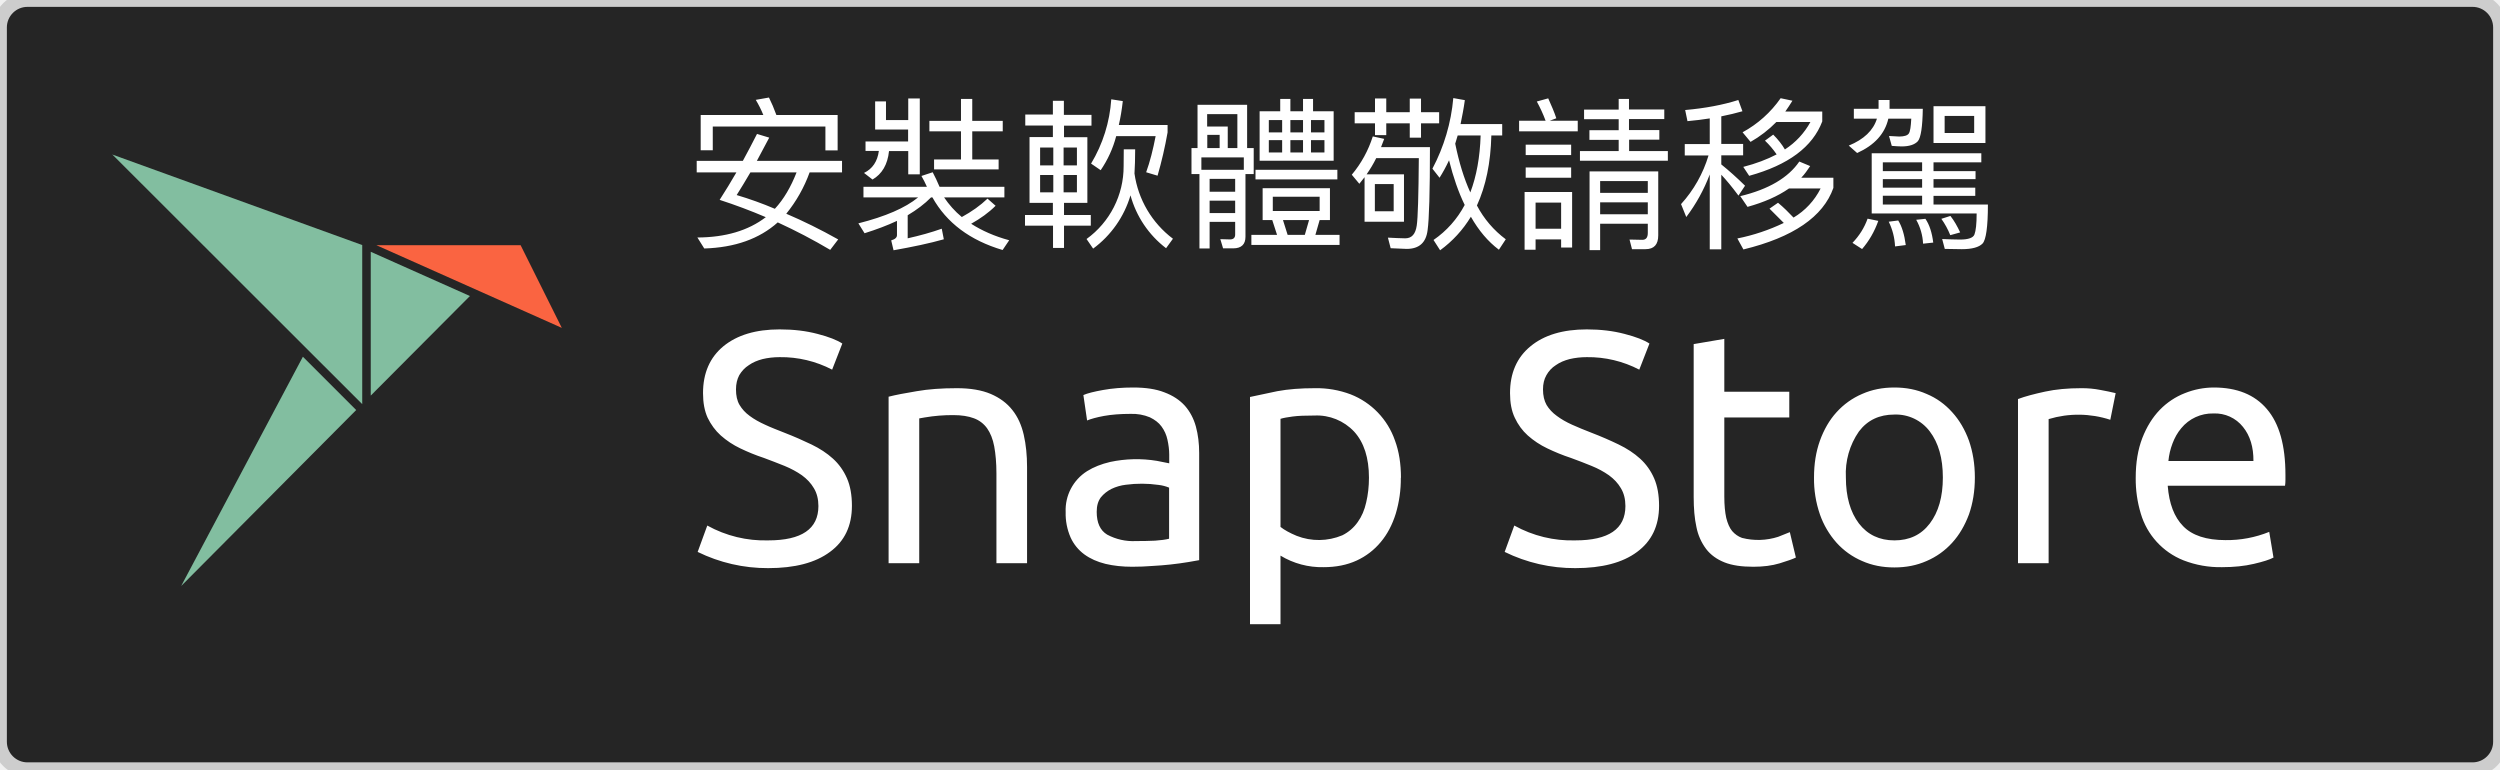
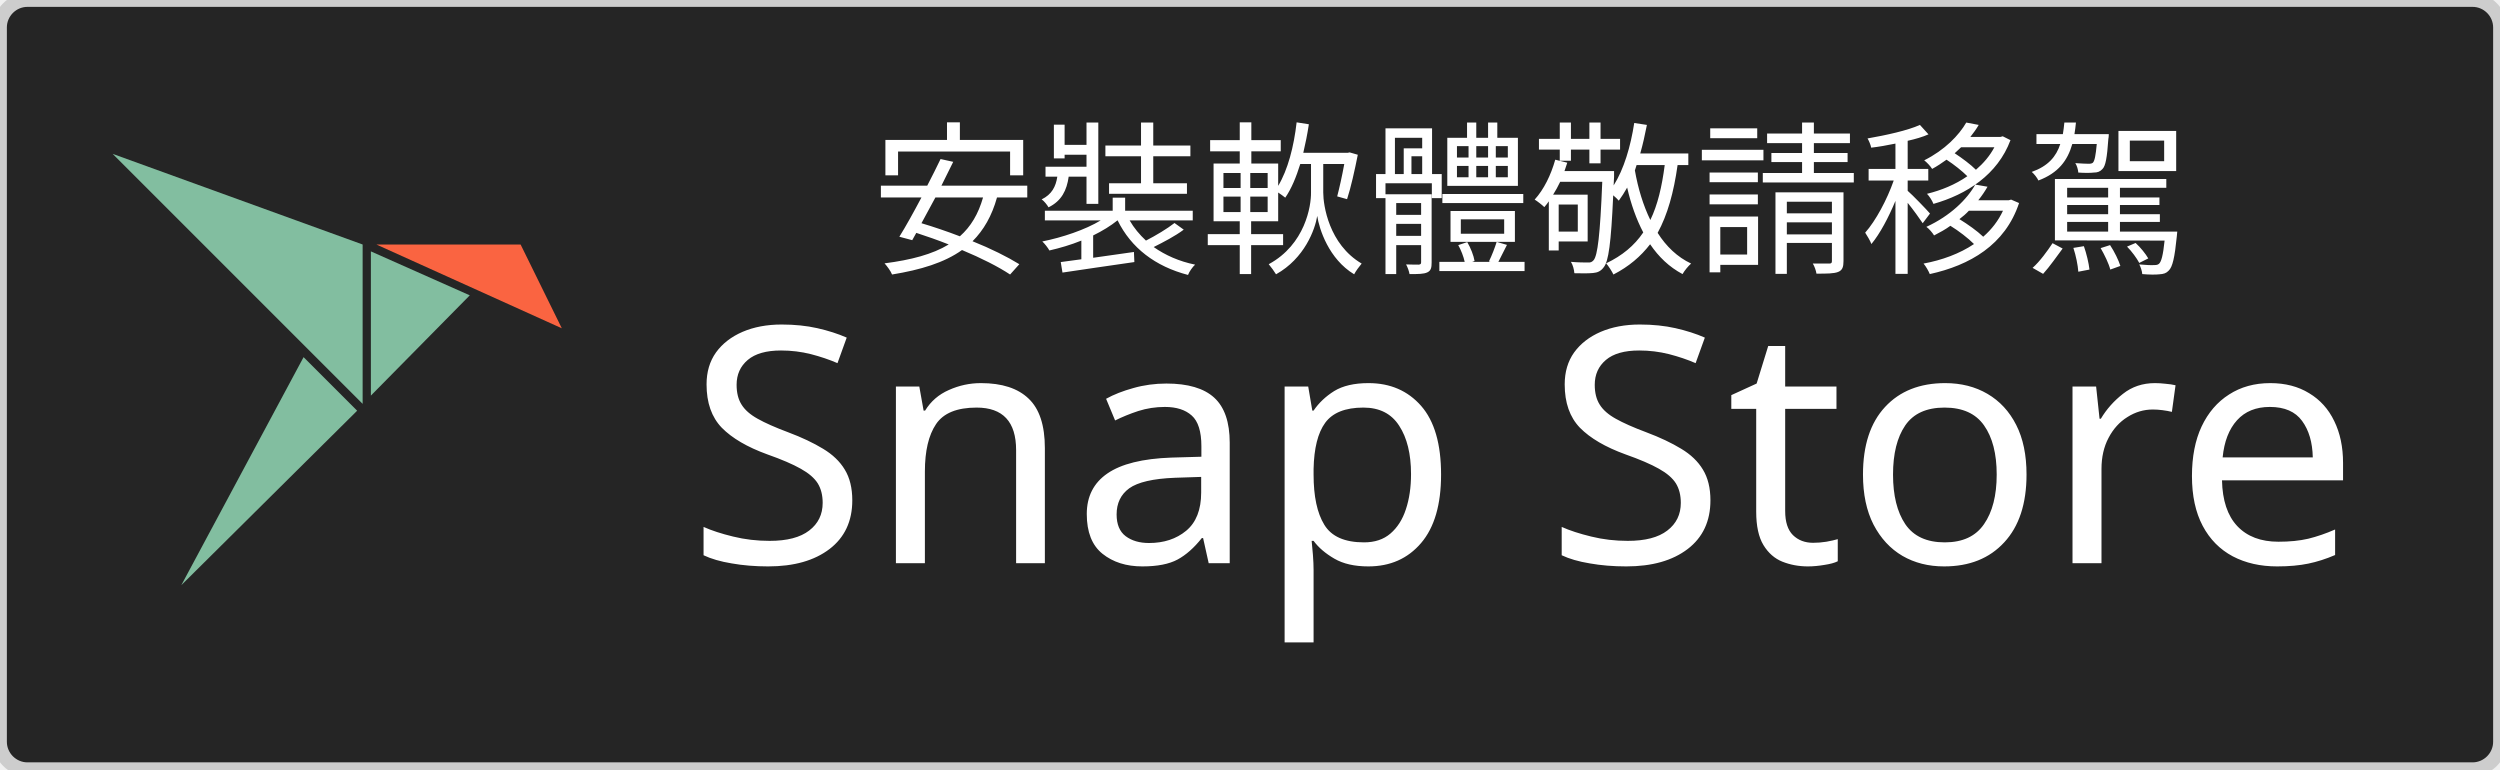
- <svg xmlns="http://www.w3.org/2000/svg" width="182" height="56">
-   <g fill="none" fill-rule="evenodd">
-     <rect stroke="#CDCDCD" fill="#252525" width="182" height="56" rx="2" />
-     <g fill-rule="nonzero">
-       <path d="M26.99 28.8V18.33l7.22 3.22-7.22 7.25zM13.2 42.64l8.85-16.67 3.88 3.88-12.73 12.8zm-5.05-31.4l18.22 6.6v11.58L8.16 11.23z" fill="#82BEA0" />
-       <path fill="#FA6441" d="M37.9 17.85H27.4l13.5 6.02z" />
+ <svg xmlns="http://www.w3.org/2000/svg" version="1.1" id="Layer_1" x="0px" y="0px" viewBox="0 0 182 56" style="enable-background:new 0 0 182 56;" xml:space="preserve">
+   <style type="text/css">
+ 		.st0 {
+ 			fill-rule: evenodd;
+ 			clip-rule: evenodd;
+ 			fill: #252525;
+ 			stroke: #CDCDCD;
+ 		}
+ 
+ 		.st1 {
+ 			fill: #82BEA0;
+ 		}
+ 
+ 		.st2 {
+ 			fill: #FA6441;
+ 		}
+ 
+ 		.st3 {
+ 			fill: #FFFFFF;
+ 		}
+ 
+ 		.st4 {
+ 			font-family: 'PingFangSC-Regular-GBpc-EUC-H';
+ 		}
+ 
+ 		.st5 {
+ 			font-size: 12px;
+ 			font-weight: 500;
+ 		}
+ 
+ 		.st6 {
+ 			font-family: 'Ubuntu';
+ 		}
+ 
+ 		.st7 {
+ 			font-size: 24px;
+ 			font-weight: 500;
+ 		}
+ 	</style>
+   <g id="g17">
+     <g id="Black-badge">
+       <path id="Rectangle-path" class="st0" d="M2,0h178c1.1,0,2,0.9,2,2v52c0,1.1-0.9,2-2,2H2c-1.1,0-2-0.9-2-2V2C0,0.9,0.9,0,2,0z" />
+       <g id="logo" transform="translate(8, 11)">
+         <path id="body" class="st1" d="M19,17.8V7.3l7.2,3.2L19,17.8z M5.2,31.6L14.1,15l3.9,3.9L5.2,31.6z M0.2,0.2l18.2,6.6v11.6     L0.2,0.2z" />
+         <polygon id="head" class="st2" points="29.9,6.8 19.4,6.8 32.9,12.9    " />
+       </g>
+       <text transform="translate(50,19)" class="st3 st4 st5" id="text12">
+ 				安裝軟體敬請移駕
+ 			</text>
+       <text transform="matrix(1 0 0 1 50 41)" class="st3 st6 st7" id="text14">Snap Store</text>
    </g>
-     <path d="M60.98 8.37v2.58h-.89V9.21h-8.2v1.73h-.88V8.37h4.56a7.9 7.9 0 00-.55-1.1l.96-.17c.19.38.37.8.54 1.27h4.46zm-10.26 3.34h3.36c.36-.66.7-1.31 1.03-1.96l.89.27-.9 1.69h6.2v.84h-2.36a10.36 10.36 0 01-1.7 3.01c1.24.53 2.5 1.15 3.78 1.87l-.58.76a41.5 41.5 0 00-3.82-2c-1.34 1.2-3.12 1.83-5.35 1.9l-.5-.8c2.04-.01 3.7-.5 4.98-1.48a39.7 39.7 0 00-3.36-1.26c.43-.67.84-1.34 1.22-2h-2.89v-.84zm3.91.84c-.36.62-.7 1.17-1 1.65a26 26 0 012.78 1c.65-.7 1.17-1.6 1.58-2.65h-3.36zm8.23 1.05h4.62a8.1 8.1 0 00-.4-.79l.82-.27c.17.32.34.68.5 1.06h4.72v.77h-4.39c.36.53.78 1.01 1.29 1.43.73-.4 1.35-.84 1.87-1.34l.59.52c-.5.5-1.1.93-1.78 1.31.78.5 1.7.91 2.77 1.2l-.48.71c-2.37-.7-4.08-1.98-5.11-3.83h-.1c-.46.47-1.03.9-1.7 1.3v1.68c.89-.2 1.72-.43 2.48-.7l.15.77c-1.02.29-2.25.55-3.66.8l-.17-.72c.28-.08.42-.21.42-.38v-1.04c-.7.33-1.5.63-2.36.9l-.45-.72c1.97-.5 3.41-1.12 4.35-1.89h-3.98v-.77zm.84-6.22h.8v1.36h1.62V7.17h.84v5.52h-.84V11h-1.4c-.1.98-.51 1.67-1.2 2.07l-.62-.48c.62-.3.98-.84 1.08-1.6h-.97v-.69h3.1v-.87h-2.4V7.38zm3.96 1.42h2.3V7.2h.82v1.6H73v.76h-2.22v2.05h1.92v.72H68v-.72h1.96V9.56h-2.3V8.8zm7.29 1.18h1.7v-.84h-2.01v-.8h2.01V7.34h.8v1.02h2.01v.79h-2v.84h1.7v4.78h-1.7v.88h1.95v.78h-1.95v1.62h-.8v-1.62h-2.04v-.78h2.03v-.88h-1.7V9.98zM78.4 14v-1.26h-.97V14h.97zm-1.72 0v-1.26h-.96V14h.96zm-.96-1.96h.96v-1.3h-.96v1.3zm1.71-1.3v1.3h.97v-1.3h-.97zm3.83-.83a7.97 7.97 0 01-1.13 2.48l-.7-.48a10.4 10.4 0 001.47-4.68l.84.13c-.07.63-.17 1.22-.29 1.74H85v.54c-.19 1.07-.43 2.12-.73 3.15l-.83-.25c.28-.77.5-1.65.69-2.63h-2.87zm1.38.96c0 .7-.02 1.28-.05 1.76a7.2 7.2 0 002.8 4.75l-.5.69a7.25 7.25 0 01-2.59-3.85 7.44 7.44 0 01-2.72 3.88l-.48-.7a6.51 6.51 0 002.7-5.3l.01-1.23h.83zM91.7 8.1h1.5v-.9h.74v.9h.92v-.9h.73v.9h1.5v3.6H91.7V8.1zm4.72 3v-.9h-.98v.9h.98zm-1.56 0v-.9h-.92v.9h.92zm-1.52 0v-.9h-.97v.9h.97zm-.97-1.46h.97v-.9h-.97v.9zm1.57-.9v.9h.92v-.9h-.92zm1.5 0v.9h.98v-.9h-.98zm-4.04 3.62h5.96v.7H91.4v-.7zm.52 1.34h4.9v2.32h-.75l-.31 1.08h1.76v.73H91.1v-.73h1.87l-.35-1.08h-.7V13.7zm1.82 3.4h1.25l.31-1.08h-1.9l.34 1.08zm2.33-1.74v-1.04h-3.41v1.04h3.4zm-5.28-7.73v3.15h.48v1.89h-.6v4.57c0 .55-.3.84-.89.84h-.74l-.2-.67.71.02c.24 0 .37-.12.37-.35v-.93h-1.86v1.94h-.74v-5.42h-.58v-1.89h.44V7.63h3.6zm-2.9 3.15h.9v-.96h-.9v.96zm1.48 0h.71V8.31h-2.2v.9h1.5v1.57zm1.18 1.59v-.91h-3.09v.9h3.09zm-2.49 3.14h1.86v-.9h-1.86v.9zm0-1.55h1.86v-.94h-1.86v.94zm12.04-6.79h.82v1h1.71v-.99h.82v.99h1.32v.81h-1.32v1.04h-.82V8.98h-1.71v.86h-.82v-.86h-1.48v-.81h1.48v-1zm-.76 5.73l-.38.48-.55-.66a8.18 8.18 0 001.53-2.79l.83.18-.23.6h3.56c0 3.27-.06 5.27-.17 6.04-.11.91-.61 1.37-1.53 1.37l-1.16-.05-.2-.77c.49.02.9.05 1.26.05.48 0 .75-.31.84-.94.08-.53.13-2.17.15-4.9h-3.1c-.21.43-.45.82-.7 1.18h2.72v3.45h-2.87V12.9zm2.12 2.5V13.4h-1.37v1.98h1.37zm4.34-8.26l.84.15c-.08.61-.2 1.19-.31 1.74h3.03v.83h-.79c-.05 2-.4 3.68-1.05 5.1a7.26 7.26 0 002.1 2.46l-.5.76c-.8-.6-1.47-1.4-2.04-2.4a8.36 8.36 0 01-2.24 2.44l-.48-.75a7.12 7.12 0 002.27-2.55c-.46-.94-.83-2.02-1.14-3.25-.22.47-.45.89-.69 1.27l-.52-.66a13.49 13.49 0 001.52-5.14zm2 2.72h-1.68l-.18.6c.28 1.37.64 2.54 1.1 3.55.45-1.19.7-2.57.75-4.15zm3.99 7.57v.75h-.8v-4.2h3.46v4.04h-.8v-.59h-1.86zm1.86-.78v-1.9h-1.86v1.9h1.86zm-3.06-7.86h1.93c-.18-.49-.4-.96-.64-1.4l.83-.23c.24.53.45 1.02.59 1.45l-.48.18h2.04v.77h-4.27v-.77zm.48 1.74h3.31v.76h-3.31v-.76zm0 1.66h3.31v.75h-3.31v-.75zm4.25-4.21h2.52V7.2h.75v.77h2.57v.7h-2.57v.8h2.21v.7h-2.2V11h2.82v.7h-6.4V11h2.82v-.82h-2.13v-.7h2.13v-.8h-2.52v-.7zm4.47 10.16h-.98l-.18-.7.93.02c.27 0 .4-.17.4-.5v-.67h-3.47v1.92h-.77v-5.73h5v4.65c0 .67-.3 1.01-.93 1.01zm-3.3-2.54h3.47v-.87h-3.47v.87zm0-1.56h3.47v-.86h-3.47v.86zm6.36-5.21l-.17-.82c1.46-.13 2.74-.37 3.87-.73l.3.82c-.48.14-1 .26-1.54.37v2.01h1.59v.83h-1.59v.66c.57.46 1.14.97 1.73 1.55l-.48.72c-.48-.65-.9-1.15-1.25-1.52v5.43h-.84V12.7c-.43 1.13-1 2.16-1.71 3.1l-.38-.94a9.19 9.19 0 002-3.54h-1.73v-.83h1.82V8.62c-.51.08-1.05.15-1.62.2zm8.14 2.93l.79.33c-.2.3-.4.59-.65.85h2.34v.74c-.74 2.1-2.93 3.6-6.55 4.48l-.44-.8a14.3 14.3 0 003.38-1.13l-1.04-1.04.62-.43c.4.33.77.7 1.13 1.08a5.14 5.14 0 001.97-2.12h-2.3c-.82.57-1.83 1.01-3.02 1.34l-.53-.78c2.08-.5 3.5-1.35 4.3-2.52zm-.5-4.43c-.17.27-.34.54-.52.79h2.69v.72c-.7 1.85-2.46 3.17-5.32 3.96l-.43-.65c.93-.24 1.74-.55 2.43-.91a6.12 6.12 0 00-.85-1l.6-.44c.36.36.64.72.85 1.08a5.53 5.53 0 001.86-2h-2.48a8.53 8.53 0 01-1.88 1.45l-.58-.7a8.07 8.07 0 002.77-2.48l.85.18zm10.27.4h3.78v2.68h-3.78V7.72zm2.96 1.95V8.44h-2.15v1.24h2.15zm-6.96-2.4h.8v.64h2.42c-.02 1.3-.14 2.1-.36 2.36-.23.25-.63.38-1.18.38-.2 0-.44-.02-.72-.04l-.2-.72.74.04c.37 0 .61-.08.7-.22.1-.14.15-.5.18-1.08h-1.67c-.25 1.1-1.01 1.93-2.27 2.5l-.61-.54c1.1-.45 1.79-1.11 2.05-1.96h-1.68v-.72h1.8v-.64zm.31 5.76v.62h2.86v-.62h-2.86zm0 1.21v.64h2.86v-.64h-2.86zm3.69.64h3.96c0 1.63-.14 2.58-.39 2.84-.26.27-.77.41-1.51.41l-1.24-.02-.19-.72c.47.02.9.04 1.31.04.6 0 .95-.13 1.04-.37.1-.26.16-.77.16-1.53h-7.64v-4.38h7.98v.66h-3.48v.64h3.06v.58h-3.06v.62h3.04v.6h-3.04v.63zm-.83-3.07h-2.86v.64h2.86v-.64zm-3.97 4.1l.78.16c-.28.79-.68 1.47-1.18 2.05l-.7-.45c.5-.52.87-1.11 1.1-1.76zm2.23.13c.27.43.45 1.03.55 1.79l-.78.1a4.55 4.55 0 00-.46-1.8l.69-.09zm1.98-.12c.29.42.48 1 .57 1.73l-.74.08a3.94 3.94 0 00-.5-1.74l.67-.07zm1.82-.21c.27.34.5.75.71 1.2l-.72.2a5.71 5.71 0 00-.65-1.19l.66-.21zM55.93 39.34c2.43 0 3.65-.83 3.65-2.5 0-.5-.11-.94-.33-1.3-.21-.36-.5-.67-.87-.94-.37-.26-.8-.49-1.26-.68-.48-.2-.98-.38-1.5-.58-.61-.2-1.19-.44-1.73-.7a6.05 6.05 0 01-1.42-.94c-.4-.36-.71-.79-.95-1.28-.23-.5-.34-1.1-.34-1.8 0-1.46.5-2.6 1.48-3.41 1-.82 2.36-1.23 4.1-1.23 1.02 0 1.93.11 2.76.33.82.21 1.42.45 1.8.7l-.74 1.9a8.05 8.05 0 00-3.82-.91c-.44 0-.86.05-1.24.14-.38.1-.72.24-1 .44-.3.19-.52.43-.7.73-.16.3-.24.64-.24 1.04 0 .45.08.83.26 1.13.18.3.42.57.74.8.32.24.7.45 1.12.64.42.2.9.38 1.4.58.72.28 1.38.57 1.98.86.6.29 1.12.63 1.56 1.03.44.4.78.88 1.02 1.43.24.55.36 1.22.36 2 0 1.46-.53 2.58-1.6 3.36-1.06.79-2.56 1.18-4.5 1.18a11.54 11.54 0 01-5.13-1.18l.7-1.92a8.63 8.63 0 004.44 1.08zm8.76-10.46c.51-.13 1.19-.26 2.04-.4.85-.15 1.82-.22 2.93-.22.99 0 1.81.14 2.47.42.65.28 1.18.67 1.57 1.17.4.5.67 1.11.83 1.81.16.7.24 1.48.24 2.33V41h-2.23v-6.53c0-.77-.06-1.42-.16-1.97-.1-.54-.28-.98-.52-1.32a2.04 2.04 0 00-.96-.73c-.4-.15-.9-.23-1.48-.23a11.93 11.93 0 00-2.1.17l-.4.07V41h-2.23V28.88zm18 10.51c.53 0 1-.01 1.4-.03.41-.03.75-.07 1.02-.14V35.5a2.86 2.86 0 00-.78-.2 8.68 8.68 0 00-2.37-.01 3.3 3.3 0 00-1.04.3c-.3.15-.57.36-.78.62-.2.27-.3.61-.3 1.05 0 .8.25 1.35.76 1.66a4 4 0 002.09.47zm-.2-11.18c.9 0 1.66.11 2.27.35.62.23 1.12.56 1.5.98.37.42.64.93.8 1.51.16.59.24 1.23.24 1.93v7.8l-.8.14a23.37 23.37 0 01-2.58.28c-.5.04-1 .06-1.5.06-.7 0-1.35-.07-1.94-.21-.6-.15-1.1-.37-1.54-.69a3.13 3.13 0 01-1-1.23 4.33 4.33 0 01-.36-1.85 3.35 3.35 0 011.56-2.98c.48-.3 1.04-.52 1.68-.67a9.16 9.16 0 013.4-.08 40.87 40.87 0 01.9.18v-.63c0-.36-.05-.73-.13-1.09a2.5 2.5 0 00-.43-.96c-.2-.28-.5-.5-.85-.67a3.34 3.34 0 00-1.4-.25c-.74 0-1.39.05-1.94.15-.55.1-.96.22-1.23.33l-.27-1.85c.29-.13.77-.25 1.44-.37.67-.12 1.4-.18 2.19-.18zm17.17 6.57c0-1.45-.36-2.57-1.08-3.36a3.72 3.72 0 00-2.88-1.17c-.68 0-1.2.02-1.58.07-.37.05-.67.1-.9.17v7.87c.28.22.67.44 1.18.65a4.42 4.42 0 003.32-.04c.46-.23.83-.55 1.12-.96.29-.4.5-.89.62-1.44.13-.55.2-1.15.2-1.79zm2.32 0a8.8 8.8 0 01-.37 2.62c-.25.8-.61 1.49-1.09 2.06a4.96 4.96 0 01-1.76 1.35c-.7.32-1.5.48-2.4.48a5.8 5.8 0 01-3.14-.84v4.99H91V28.9l1.98-.42c.8-.15 1.71-.22 2.75-.22a7 7 0 012.6.45 5.55 5.55 0 013.22 3.35c.3.8.44 1.72.44 2.72zm12.7 4.56c2.43 0 3.65-.83 3.65-2.5 0-.5-.11-.94-.33-1.3-.21-.36-.5-.67-.87-.94-.37-.26-.79-.49-1.26-.68-.47-.2-.97-.38-1.5-.58-.61-.2-1.19-.44-1.73-.7a6.05 6.05 0 01-1.42-.94c-.4-.36-.71-.79-.94-1.28-.24-.5-.35-1.1-.35-1.8 0-1.46.5-2.6 1.49-3.41.99-.82 2.36-1.23 4.1-1.23 1 0 1.92.11 2.75.33.82.21 1.43.45 1.81.7l-.74 1.9a8.05 8.05 0 00-3.82-.91c-.45 0-.86.05-1.25.14-.38.1-.72.24-1 .44-.3.19-.52.43-.69.73-.17.3-.25.64-.25 1.04 0 .45.09.83.26 1.13.18.3.43.57.75.8.32.24.69.45 1.11.64.43.2.9.38 1.4.58.73.28 1.39.57 1.99.86.6.29 1.12.63 1.56 1.03.44.4.78.88 1.02 1.43.24.55.36 1.22.36 2 0 1.46-.54 2.58-1.6 3.36-1.06.79-2.56 1.18-4.5 1.18a11.54 11.54 0 01-5.14-1.18l.7-1.92a8.63 8.63 0 004.44 1.08zm10.85-10.82h4.73v1.87h-4.73v5.76c0 .63.05 1.14.14 1.55.1.4.24.73.43.96.2.23.44.4.72.5a4.74 4.74 0 002.63-.08l.85-.34.44 1.85c-.23.11-.62.25-1.18.42-.56.17-1.2.25-1.92.25-.85 0-1.55-.1-2.1-.32s-1-.54-1.33-.97a3.9 3.9 0 01-.71-1.6c-.14-.63-.2-1.36-.2-2.2V25.05l2.23-.38v3.86zm18.24 6.24c0 1-.15 1.89-.43 2.69-.3.8-.7 1.49-1.22 2.06a5.33 5.33 0 01-1.86 1.33c-.72.32-1.5.47-2.35.47-.85 0-1.63-.15-2.35-.47a5.33 5.33 0 01-1.86-1.33 6.15 6.15 0 01-1.21-2.06 7.9 7.9 0 01-.43-2.69c0-.98.14-1.87.43-2.68.29-.8.69-1.5 1.21-2.07a5.33 5.33 0 011.86-1.33c.72-.32 1.5-.47 2.35-.47.85 0 1.63.15 2.35.47.72.3 1.34.75 1.86 1.33.52.57.93 1.27 1.22 2.07.28.81.43 1.7.43 2.68zm-2.33 0c0-1.4-.32-2.52-.95-3.35a3.08 3.08 0 00-2.58-1.23c-1.09 0-1.95.4-2.58 1.23a5.37 5.37 0 00-.95 3.35c0 1.4.32 2.52.95 3.35.63.82 1.5 1.23 2.58 1.23 1.09 0 1.95-.4 2.58-1.23.63-.83.95-1.94.95-3.35zm10.08-6.5a6.94 6.94 0 011.4.13 20.92 20.92 0 011.1.23l-.39 1.94a7.48 7.48 0 00-4.49-.05V41h-2.23V29.05c.53-.2 1.19-.37 1.97-.54.78-.17 1.66-.25 2.64-.25zm3.96 6.52c0-1.1.16-2.06.48-2.89.32-.82.74-1.5 1.27-2.05a5.16 5.16 0 011.83-1.22 5.7 5.7 0 012.1-.41c1.69 0 2.98.52 3.87 1.57.9 1.05 1.35 2.64 1.35 4.79v.37c0 .15-.01.3-.03.42h-8.54c.1 1.3.47 2.28 1.13 2.95.65.67 1.68 1.01 3.07 1.01a8.19 8.19 0 003.19-.6l.31 1.87c-.27.15-.75.3-1.43.46-.68.16-1.45.24-2.31.24a7.35 7.35 0 01-2.82-.5 5.26 5.26 0 01-3.1-3.4 8.68 8.68 0 01-.37-2.6zm8.57-1.22c.01-1-.24-1.84-.76-2.48a2.6 2.6 0 00-2.15-.98 2.94 2.94 0 00-2.35 1.08c-.27.32-.48.7-.63 1.1-.16.42-.26.85-.3 1.28h6.19z" fill="#FFF" />
  </g>
</svg>
